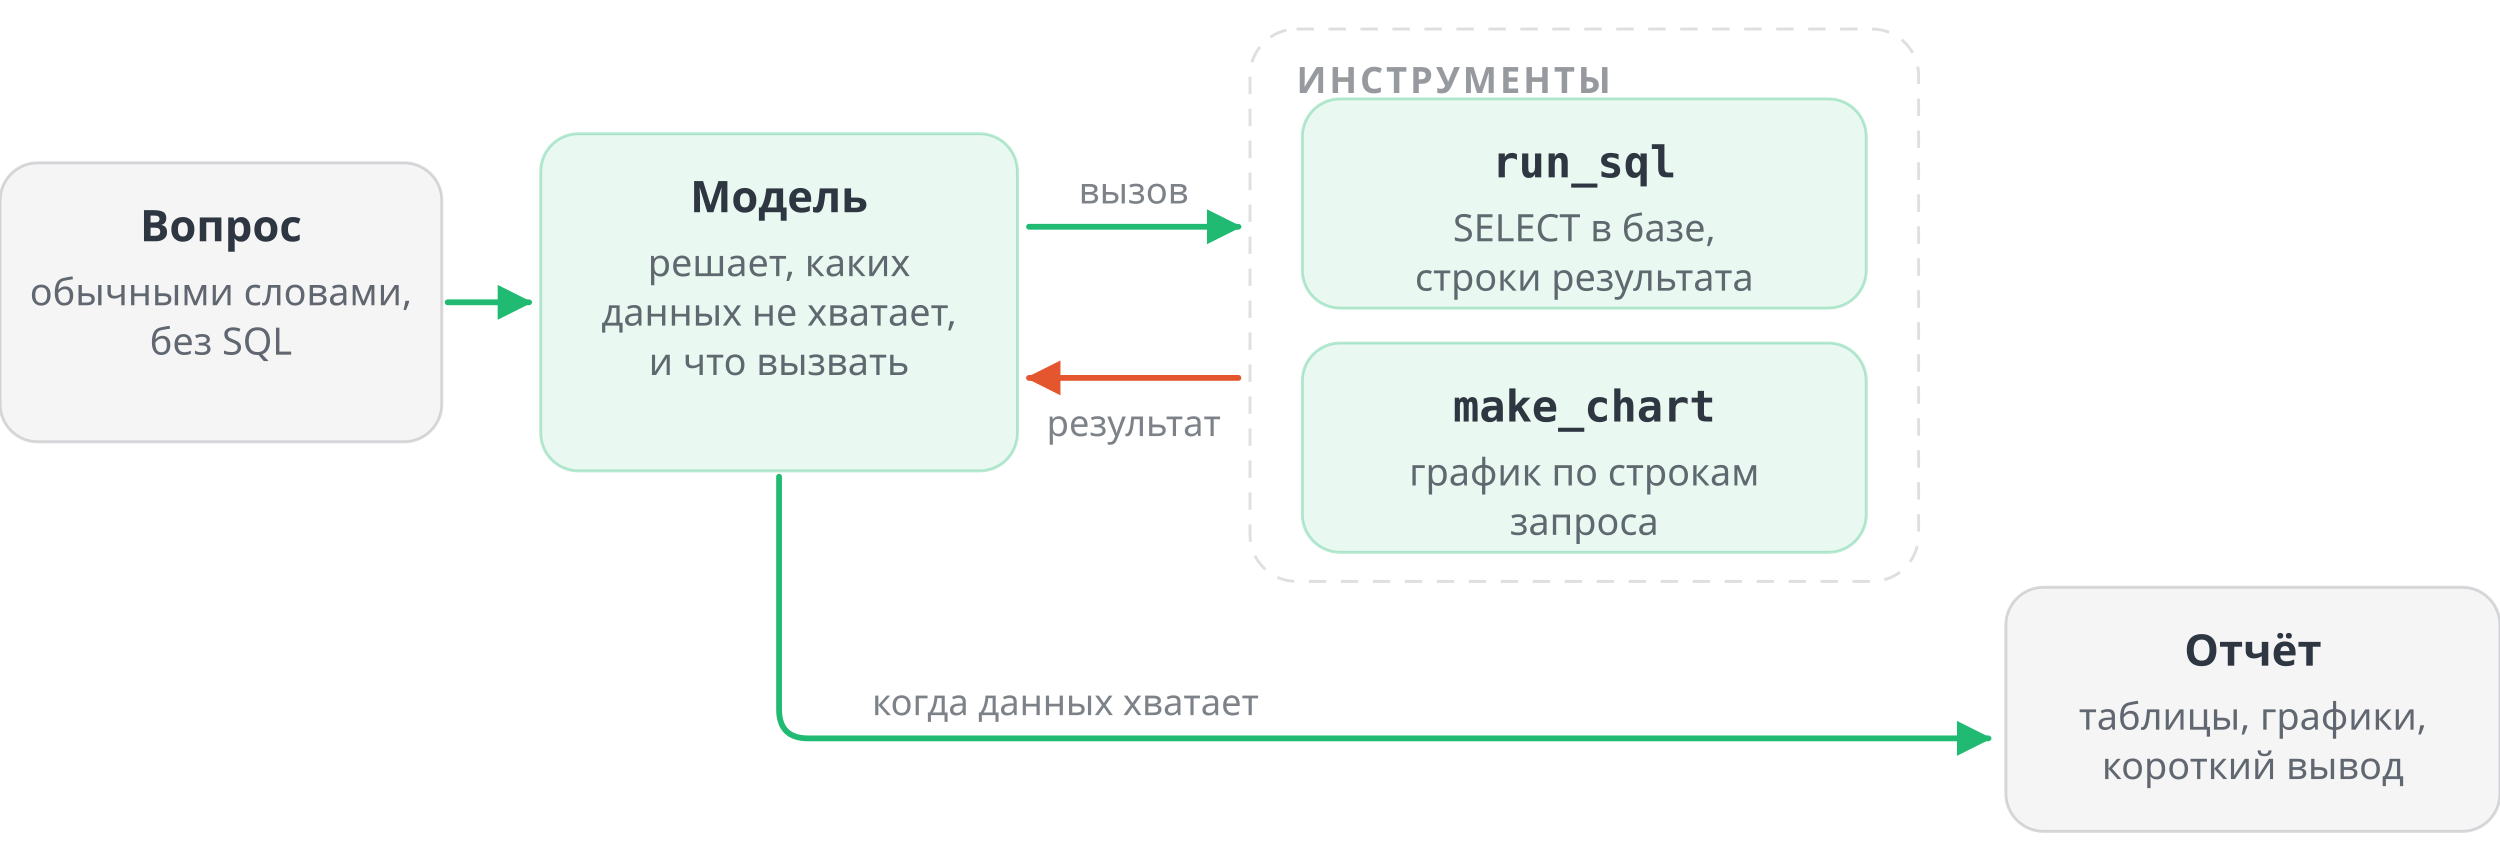
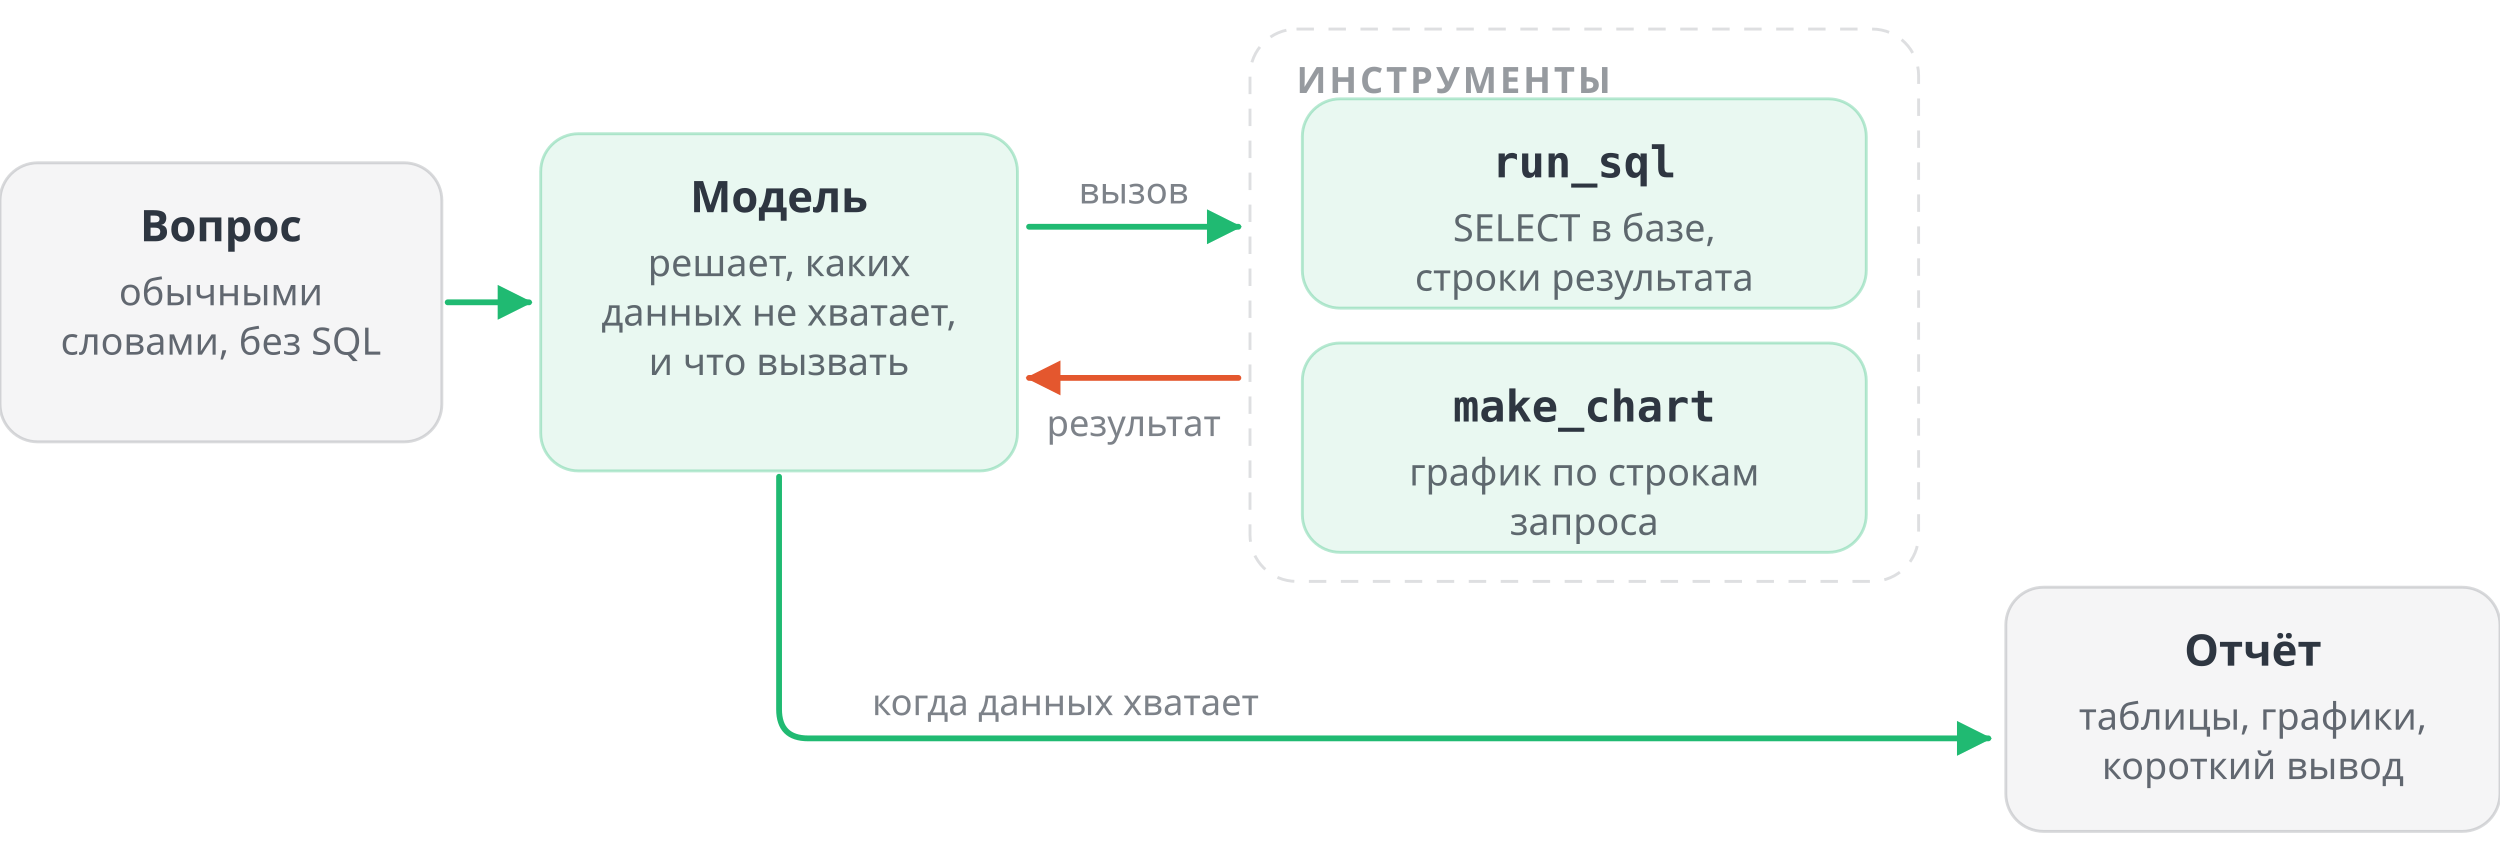
<svg viewBox="0 0 860 296" role="img" aria-label="Цикл инструментального агента: модель вызывает инструменты по очереди, пока не соберёт ответ">
  <defs>
    <marker id="нак-20BA72" viewBox="0 0 10 10" refX="9" refY="5" markerWidth="6" markerHeight="6" orient="auto-start-reverse">
      <path d="M0 0 L10 5 L0 10 z" fill="#20BA72" />
    </marker>
    <marker id="нак-E4572E" viewBox="0 0 10 10" refX="9" refY="5" markerWidth="6" markerHeight="6" orient="auto-start-reverse">
      <path d="M0 0 L10 5 L0 10 z" fill="#E4572E" />
    </marker>
  </defs>
  <rect x="0" y="56" width="152" height="96" rx="13" fill="rgba(46,54,65,.05)" stroke="rgba(46,54,65,.18)" />
  <text x="76.0" y="83" text-anchor="middle" font-family="system-ui,sans-serif" font-size="15" font-weight="700" fill="#2E3641">Вопрос</text>
-   <text x="76.0" y="105" text-anchor="middle" font-family="system-ui,sans-serif" font-size="13" font-weight="400" fill="rgba(46,54,65,.74)">обычными словами,</text>
-   <text x="76.0" y="122" text-anchor="middle" font-family="system-ui,sans-serif" font-size="13" font-weight="400" fill="rgba(46,54,65,.74)">без SQL</text>
+   <text x="76.0" y="105" text-anchor="middle" font-family="system-ui,sans-serif" font-size="13" font-weight="400" fill="rgba(46,54,65,.74)">обычными</text>
+   <text x="76.0" y="122" text-anchor="middle" font-family="system-ui,sans-serif" font-size="13" font-weight="400" fill="rgba(46,54,65,.74)">словами, без SQL</text>
  <rect x="186" y="46" width="164" height="116" rx="13" fill="rgba(32,186,114,.10)" stroke="rgba(32,186,114,.32)" />
  <text x="268.0" y="73" text-anchor="middle" font-family="system-ui,sans-serif" font-size="15" font-weight="700" fill="#2E3641">Модель</text>
  <text x="268.0" y="95" text-anchor="middle" font-family="system-ui,sans-serif" font-size="13" font-weight="400" fill="rgba(46,54,65,.74)">решает, каких</text>
  <text x="268.0" y="112" text-anchor="middle" font-family="system-ui,sans-serif" font-size="13" font-weight="400" fill="rgba(46,54,65,.74)">данных не хватает,</text>
  <text x="268.0" y="129" text-anchor="middle" font-family="system-ui,sans-serif" font-size="13" font-weight="400" fill="rgba(46,54,65,.74)">и что вызвать</text>
  <rect x="430" y="10" width="230" height="190" rx="16" fill="none" stroke="rgba(46,54,65,.16)" stroke-dasharray="6 5" />
  <text x="446" y="32" font-family="system-ui,sans-serif" font-size="12.5" font-weight="700" letter-spacing=".08em" fill="rgba(46,54,65,.5)">ИНСТРУМЕНТЫ</text>
  <rect x="448" y="34" width="194" height="72" rx="13" fill="rgba(32,186,114,.10)" stroke="rgba(32,186,114,.32)" />
  <text x="545.0" y="61" text-anchor="middle" font-family="ui-monospace,SFMono-Regular,Menlo,monospace" font-size="15" font-weight="700" fill="#2E3641">run_sql</text>
  <text x="545.0" y="83" text-anchor="middle" font-family="system-ui,sans-serif" font-size="13" font-weight="400" fill="rgba(46,54,65,.74)">SELECT в базе,</text>
  <text x="545.0" y="100" text-anchor="middle" font-family="system-ui,sans-serif" font-size="13" font-weight="400" fill="rgba(46,54,65,.74)">строки результата</text>
  <rect x="448" y="118" width="194" height="72" rx="13" fill="rgba(32,186,114,.10)" stroke="rgba(32,186,114,.32)" />
  <text x="545.0" y="145" text-anchor="middle" font-family="ui-monospace,SFMono-Regular,Menlo,monospace" font-size="15" font-weight="700" fill="#2E3641">make_chart</text>
  <text x="545.0" y="167" text-anchor="middle" font-family="system-ui,sans-serif" font-size="13" font-weight="400" fill="rgba(46,54,65,.74)">график по строкам</text>
  <text x="545.0" y="184" text-anchor="middle" font-family="system-ui,sans-serif" font-size="13" font-weight="400" fill="rgba(46,54,65,.74)">запроса</text>
  <rect x="690" y="202" width="170" height="84" rx="13" fill="rgba(46,54,65,.05)" stroke="rgba(46,54,65,.18)" />
  <text x="775.0" y="229" text-anchor="middle" font-family="system-ui,sans-serif" font-size="15" font-weight="700" fill="#2E3641">Отчёт</text>
  <text x="775.0" y="251" text-anchor="middle" font-family="system-ui,sans-serif" font-size="13" font-weight="400" fill="rgba(46,54,65,.74)">таблицы, графики,</text>
  <text x="775.0" y="268" text-anchor="middle" font-family="system-ui,sans-serif" font-size="13" font-weight="400" fill="rgba(46,54,65,.74)">короткий вывод</text>
  <path d="M154 104 L182 104" fill="none" stroke="#20BA72" stroke-width="2" stroke-linecap="round" marker-end="url(#нак-20BA72)" />
  <path d="M354 78 L426 78" fill="none" stroke="#20BA72" stroke-width="2" stroke-linecap="round" marker-end="url(#нак-20BA72)" />
  <text x="390.0" y="70.0" text-anchor="middle" font-family="system-ui,sans-serif" font-size="12.5" font-weight="400" fill="rgba(46,54,65,.62)">вызов</text>
  <path d="M426 130 L354 130" fill="none" stroke="#E4572E" stroke-width="2" stroke-linecap="round" marker-end="url(#нак-E4572E)" />
  <text x="390.0" y="150.0" text-anchor="middle" font-family="system-ui,sans-serif" font-size="12.5" font-weight="400" fill="rgba(46,54,65,.62)">результат</text>
  <path d="M268 164 L268 244 Q268 254 278 254 L684 254" fill="none" stroke="#20BA72" stroke-width="2" stroke-linecap="round" marker-end="url(#нак-20BA72)" />
  <text x="300" y="246" text-anchor="start" font-family="system-ui,sans-serif" font-size="12.5" font-weight="400" fill="rgba(46,54,65,.62)">когда данных хватает</text>
</svg>
